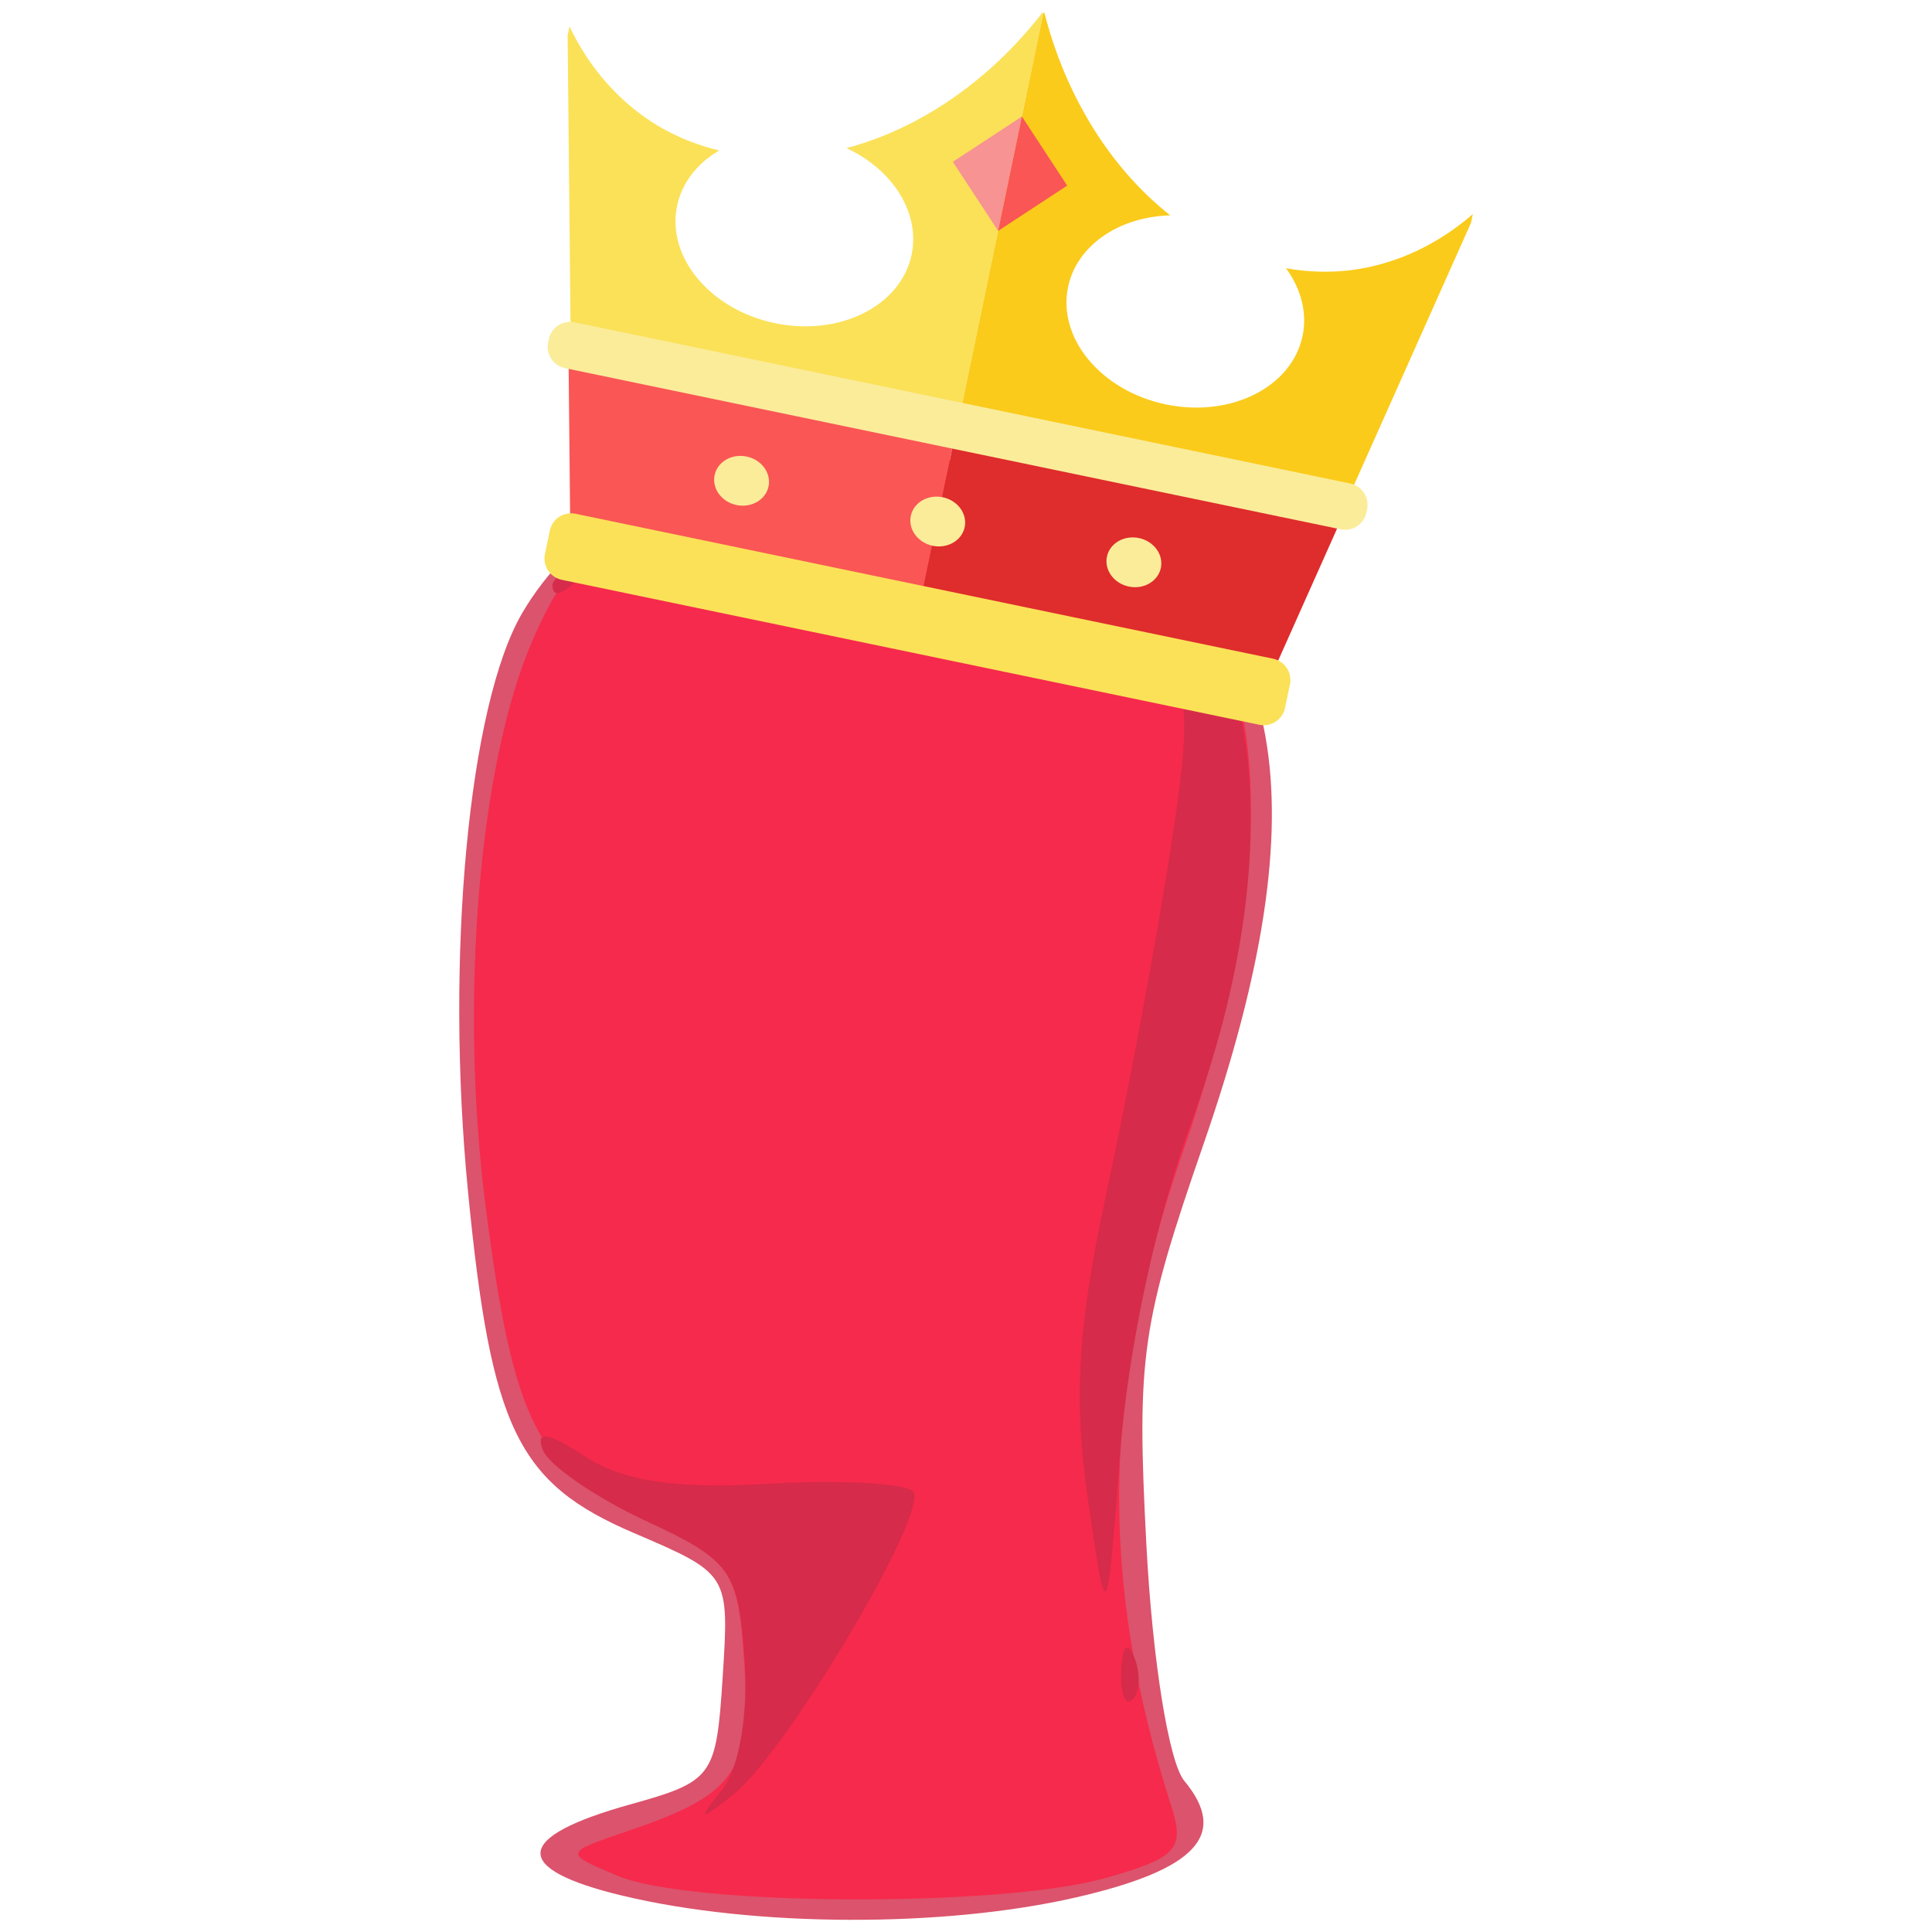
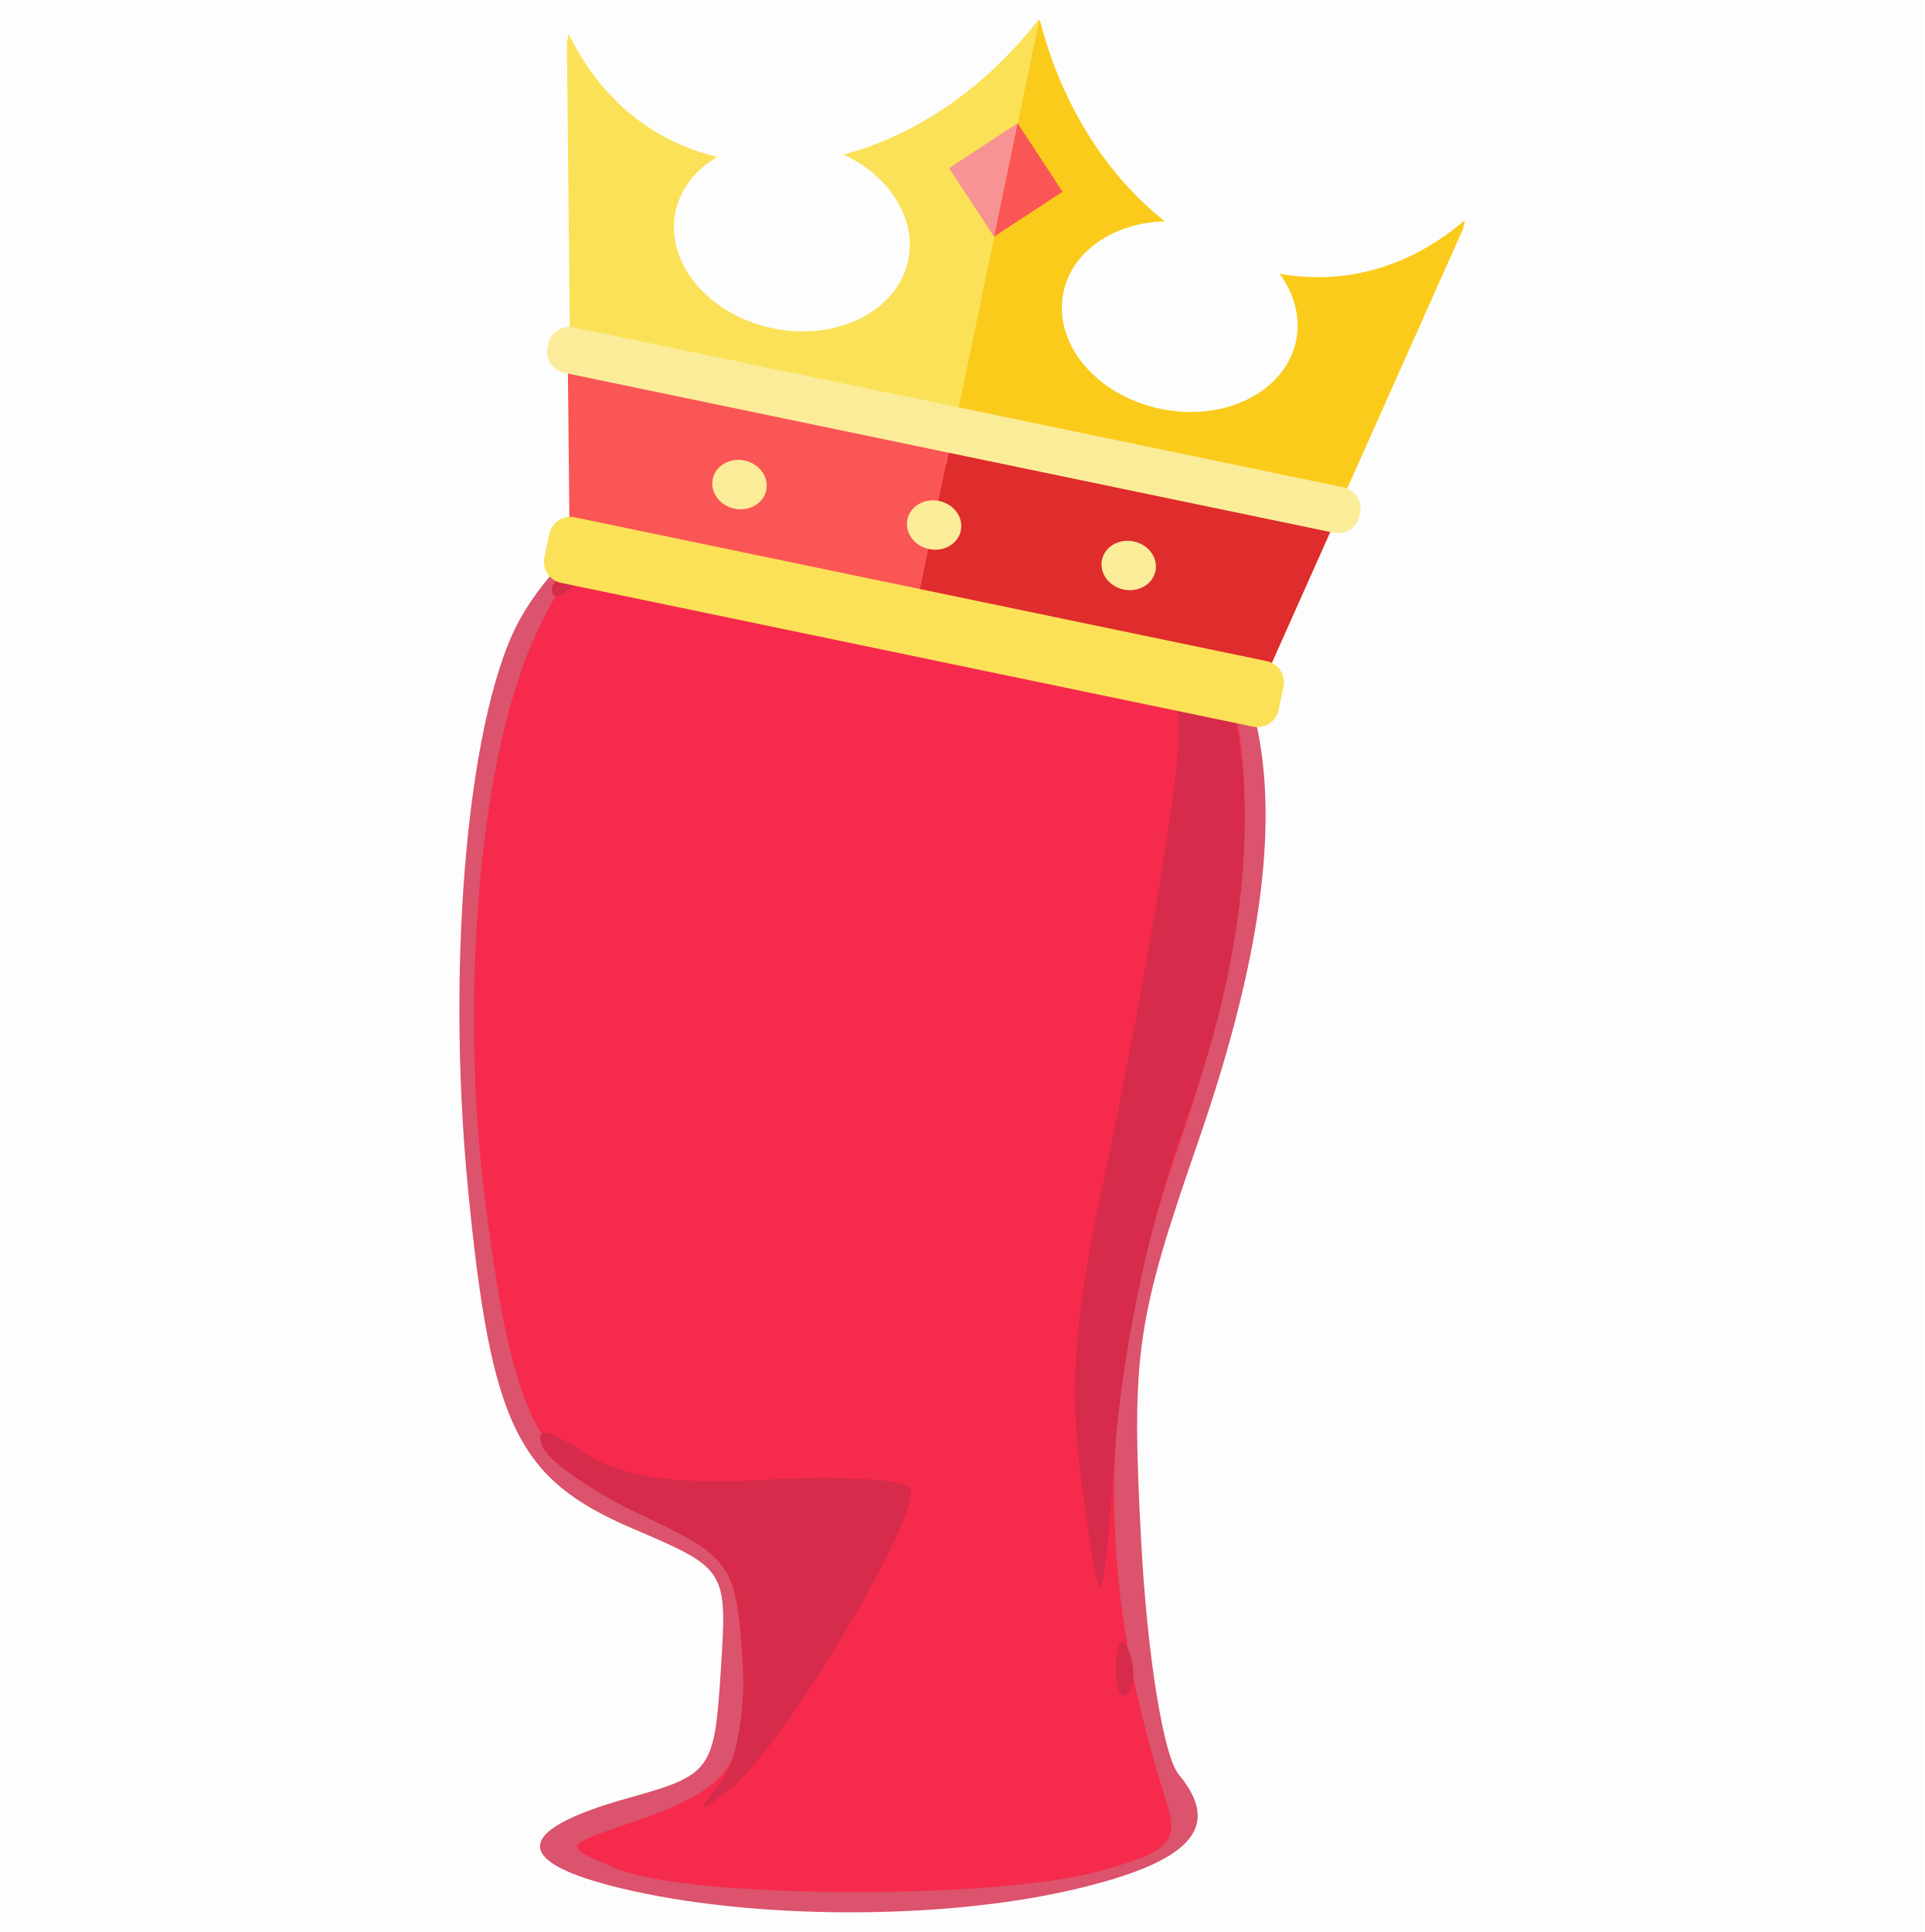
- <svg xmlns="http://www.w3.org/2000/svg" width="25mm" height="25mm" viewBox="0 0 88.583 88.583" id="svg2" version="1.1">
+ <svg xmlns="http://www.w3.org/2000/svg" width="25.098mm" height="25.198mm" viewBox="0 0 88.929 89.286" id="svg2" version="1.1">
  <defs id="defs4" />
-   <g id="layer1" transform="translate(-421.2835,-403.1113)">
+   <g id="layer1" transform="translate(-421.1105,-402.7598)">
+     <rect style="fill:#fdfdfd;fill-opacity:1;stroke:none;stroke-width:1;stroke-miterlimit:4;stroke-dasharray:none;stroke-opacity:1" id="rect4150" width="88.929" height="89.286" x="421.111" y="402.76" />
    <g id="g4394" transform="translate(21.05597,-0.5572703)">
      <g transform="translate(144.1993,6.565992)" id="g3439">
        <path id="path3353" d="m 284.574,484.022 c -5.132,-1.233 -5.013,-2.688 0.342,-4.184 3.809,-1.064 3.951,-1.259 4.247,-5.836 0.305,-4.732 0.302,-4.736 -4.085,-6.616 -5.321,-2.281 -6.532,-4.78 -7.594,-15.674 -1.049,-10.754 0.034,-22.298 2.484,-26.494 4.44,-7.602 16.351,-9.792 26.063,-4.791 9.034,4.652 10.607,13.456 5.197,29.082 -2.87,8.29 -3.089,9.814 -2.64,18.389 0.278,5.308 1.03,10.002 1.741,10.858 2.045,2.464 0.559,4.069 -4.941,5.338 -6.087,1.405 -14.789,1.375 -20.814,-0.073 z" style="fill:#db536c" />
        <path id="path3351" d="m 284.357,483.113 c -2.5,-1.051 -2.5,-1.051 0.5,-2.071 4.912,-1.671 5.621,-2.696 5.298,-7.664 -0.28,-4.306 -0.555,-4.707 -4.475,-6.529 -5.007,-2.328 -6.103,-4.471 -7.387,-14.448 -1.207,-9.383 -0.314,-20.211 2.137,-25.899 1.489,-3.455 2.762,-4.693 6.55,-6.369 8.272,-3.659 20.755,-0.55 24.717,6.156 2.649,4.484 2.143,13.287 -1.34,23.34 -3.82,11.026 -3.995,19.79 -0.606,30.352 0.609,1.898 0.196,2.33 -3.096,3.244 -4.825,1.34 -19.014,1.269 -22.298,-0.112 z" style="fill:#f62a4c" />
        <path id="path3349" d="m 289.168,479.115 c 0.76,-0.971 1.18,-3.494 1,-6 -0.288,-3.998 -0.629,-4.472 -4.536,-6.287 -2.324,-1.08 -4.448,-2.544 -4.72,-3.253 -0.345,-0.899 0.244,-0.806 1.942,0.307 1.735,1.137 4.154,1.498 8.388,1.254 3.273,-0.189 6.261,-0.032 6.64,0.347 0.831,0.831 -5.793,11.987 -8.272,13.932 -1.574,1.234 -1.619,1.203 -0.443,-0.3 z m 18.268,-5.407 c 0.048,-1.165 0.285,-1.402 0.604,-0.604 0.289,0.722 0.253,1.584 -0.079,1.917 -0.332,0.332 -0.569,-0.258 -0.525,-1.312 z m -1.533,-7.917 c -0.661,-4.568 -0.456,-7.91 0.86,-14 0.951,-4.4 2.245,-11.311 2.876,-15.358 1.061,-6.807 0.99,-7.645 -0.948,-11.184 -1.833,-3.346 -1.874,-3.688 -0.331,-2.724 5.697,3.558 6.642,14.17 2.312,25.957 -1.625,4.425 -2.925,10.466 -3.293,15.31 -0.608,8 -0.608,8 -1.476,2 z m -24.546,-41.878 c 0,-0.208 0.787,-0.995 1.75,-1.75 1.586,-1.244 1.621,-1.209 0.378,0.378 -1.306,1.666 -2.128,2.195 -2.128,1.372 z" style="fill:#d62b4a" />
      </g>
      <g transform="matrix(0.9790875,0.2034394,-0.2034394,0.9790875,184.8777,-141.7929)" id="g4333">
        <path style="fill:#fbe158;fill-opacity:1;stroke:none;stroke-width:0.1;stroke-miterlimit:4;stroke-dasharray:none;stroke-opacity:1" d="m 368.741,481.062 a 12.589,15.893 19.193 0 1 -7.547,7.934 5.493,4.356 0 0 1 3.92,4.17 5.493,4.356 0 0 1 -5.492,4.357 5.493,4.356 0 0 1 -5.492,-4.357 5.493,4.356 0 0 1 1.375,-2.875 12.589,15.893 19.193 0 1 -2.965,-0.531 12.589,15.893 19.193 0 1 -4.914,-3.641 l 0,0.414 2.977,13.641 18.174,0 0,-19.047 a 15.893,12.589 70.807 0 1 -0.035,-0.065 z" id="rect4356-7-2-6-1" />
        <path style="fill:#facb1b;fill-opacity:1;stroke:none;stroke-width:0.1;stroke-miterlimit:4;stroke-dasharray:none;stroke-opacity:1" d="m 368.811,481.062 a 12.589,15.893 19.193 0 1 -0.035,0.065 l 0,19.047 18.174,0 2.977,-13.641 0,-0.414 a 15.893,12.589 70.807 0 1 -4.914,3.641 15.893,12.589 70.807 0 1 -2.965,0.531 5.493,4.356 0 0 1 1.375,2.875 5.493,4.356 0 0 1 -5.492,4.357 5.493,4.356 0 0 1 -5.492,-4.357 5.493,4.356 0 0 1 3.92,-4.17 15.893,12.589 70.807 0 1 -7.547,-7.934 z" id="rect4356-37-3-3" />
        <path style="fill:#f79392;fill-opacity:1;stroke:none;stroke-width:0.1;stroke-miterlimit:4;stroke-dasharray:none;stroke-opacity:1" d="m 368.776,485.942 0,5.357 -2.678,-2.678 2.678,-2.68 z" id="rect4441-5-3-9-4" />
        <path style="fill:#fa5655;fill-opacity:1;stroke:none;stroke-width:0.1;stroke-miterlimit:4;stroke-dasharray:none;stroke-opacity:1" d="m 368.776,485.942 0,5.357 2.678,-2.678 -2.678,-2.68 z" id="rect4441-3-2-0" />
        <path style="fill:#fa5655;fill-opacity:1;stroke:none;stroke-width:0.1;stroke-miterlimit:4;stroke-dasharray:none;stroke-opacity:1" d="m 350.601,500.665 1.832,8.395 16.312,0 0,-8.395 -18.145,0 z" id="rect4356-7-4-8-2" />
        <path style="fill:#df2c2c;fill-opacity:1;stroke:none;stroke-width:0.1;stroke-miterlimit:4;stroke-dasharray:none;stroke-opacity:1" d="m 368.746,500.665 0,8.395 16.373,0 1.832,-8.395 -18.205,0 z" id="rect4356-4-7-6" />
        <path style="fill:#fbec9a;fill-opacity:1;stroke:none;stroke-width:0.1;stroke-miterlimit:4;stroke-dasharray:none;stroke-opacity:1" d="m 350.614,499.354 c -0.554,0 -1,0.446 -1,1 l 0,0.146 c 0,0.554 0.446,1 1,1 l 18.162,0 18.162,0 c 0.554,0 1,-0.446 1,-1 l 0,-0.146 c 0,-0.554 -0.446,-1 -1,-1 l -18.162,0 -18.162,0 z" id="rect4430-12-3-8-3" />
        <path style="fill:#fbec9a;fill-opacity:1;stroke:none;stroke-width:0.1;stroke-miterlimit:4;stroke-dasharray:none;stroke-opacity:1" d="m 368.776,503.773 a 1.263,1.136 0 0 0 -1.262,1.135 1.263,1.136 0 0 0 1.262,1.137 1.263,1.136 0 0 0 1.262,-1.137 1.263,1.136 0 0 0 -1.262,-1.135 z" id="path4443-5-9-5-8-6" />
        <ellipse style="fill:#fbec9a;fill-opacity:1;stroke:none;stroke-width:0.1;stroke-miterlimit:4;stroke-dasharray:none;stroke-opacity:1" id="path4443-1-9-7-0-1" cx="-359.59" cy="504.91" rx="1.263" ry="1.136" transform="scale(-1,1)" />
        <ellipse style="fill:#fbec9a;fill-opacity:1;stroke:none;stroke-width:0.1;stroke-miterlimit:4;stroke-dasharray:none;stroke-opacity:1" id="path4443-1-50-1-2" cx="377.962" cy="504.91" rx="1.263" ry="1.136" />
        <path style="fill:#fbe158;fill-opacity:1;stroke:none;stroke-width:0.1;stroke-miterlimit:4;stroke-dasharray:none;stroke-opacity:1" d="m 352.446,507.939 c -0.554,0 -1,0.446 -1,1 l 0,1.094 c 0,0.554 0.446,1 1,1 l 16.33,0 16.33,0 c 0.554,0 1,-0.446 1,-1 l 0,-1.094 c 0,-0.554 -0.446,-1 -1,-1 l -16.33,0 -16.33,0 z" id="rect4424-0-7-1-5" />
      </g>
    </g>
  </g>
</svg>
